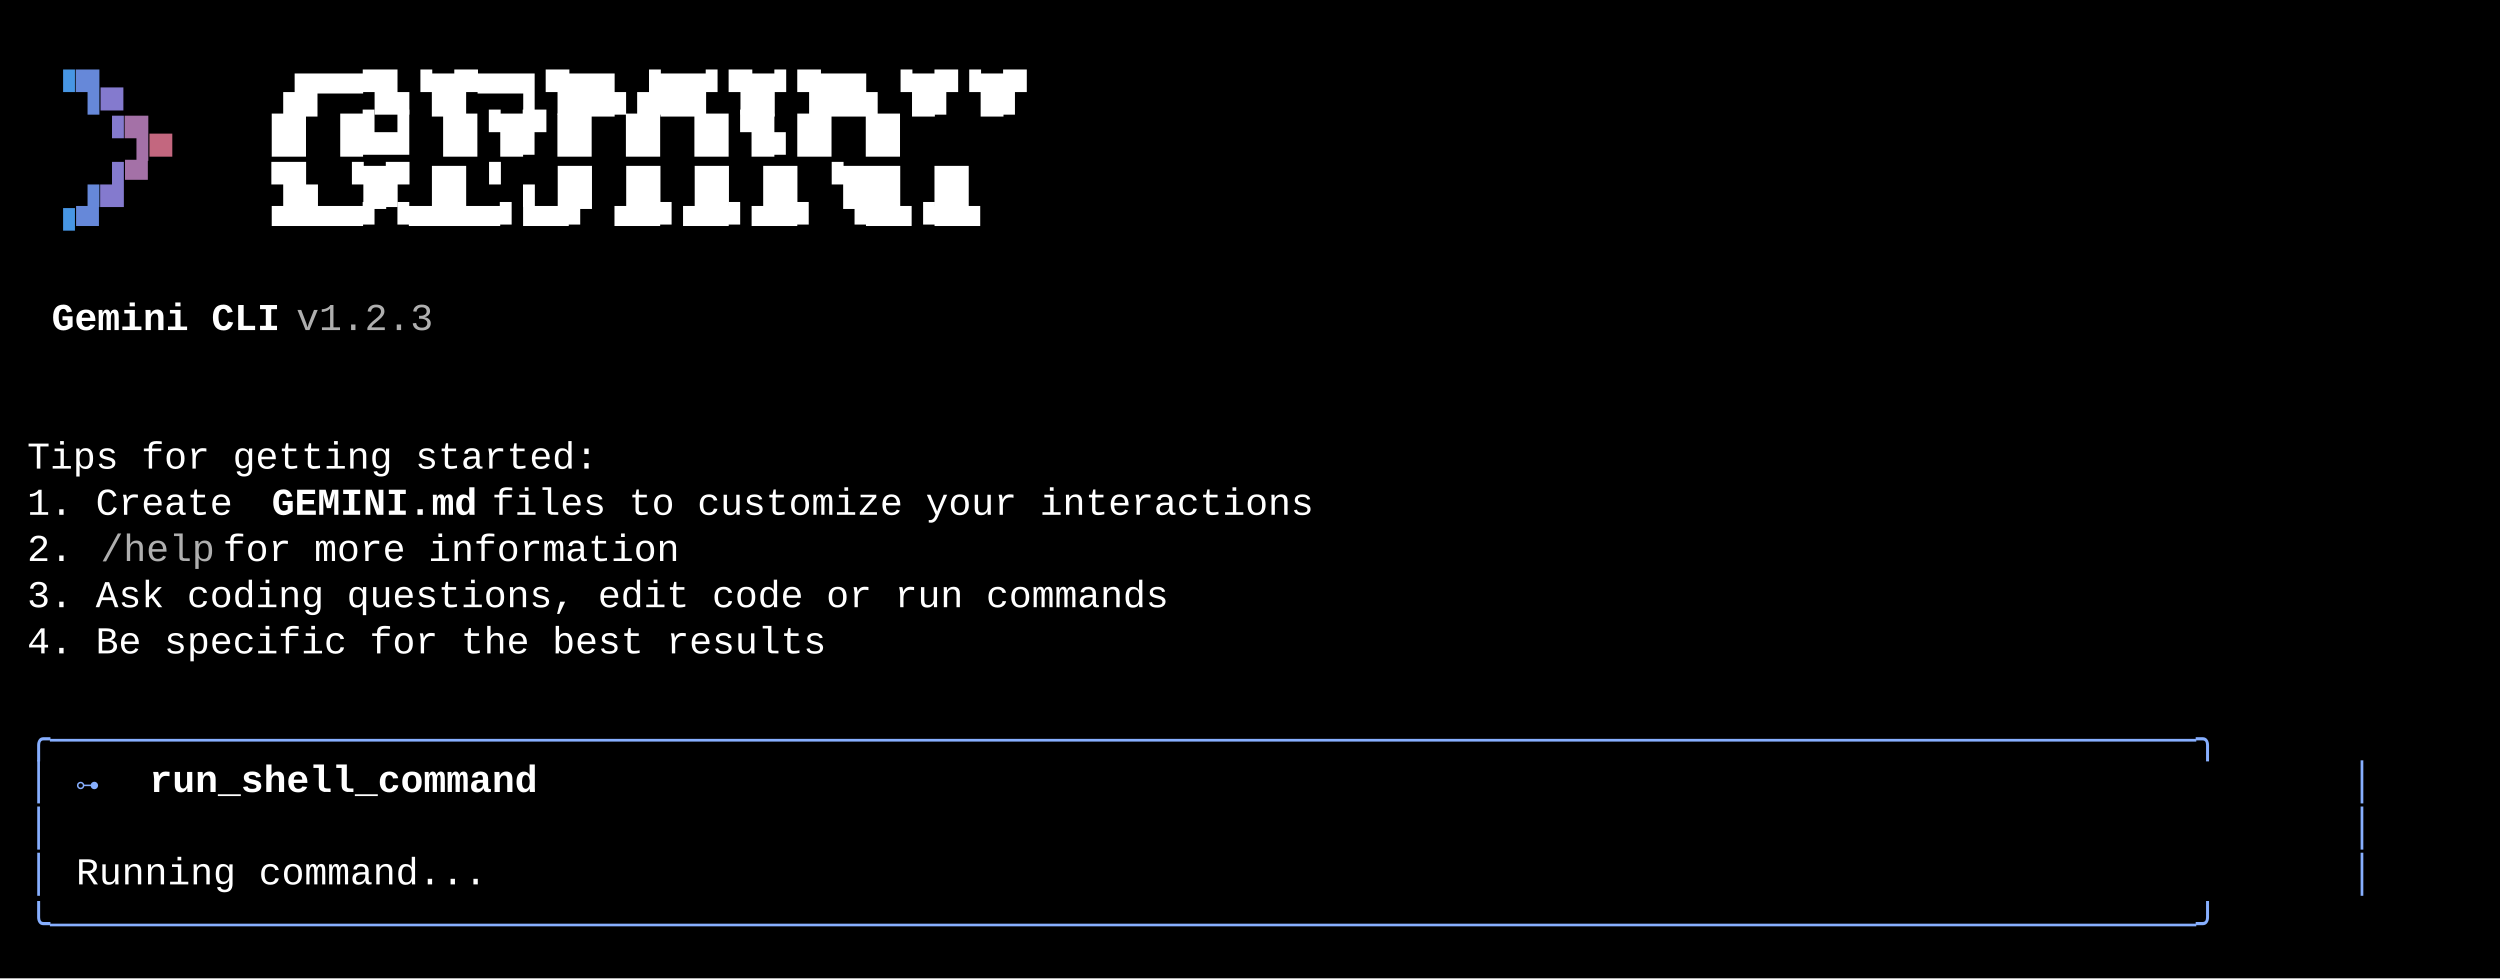
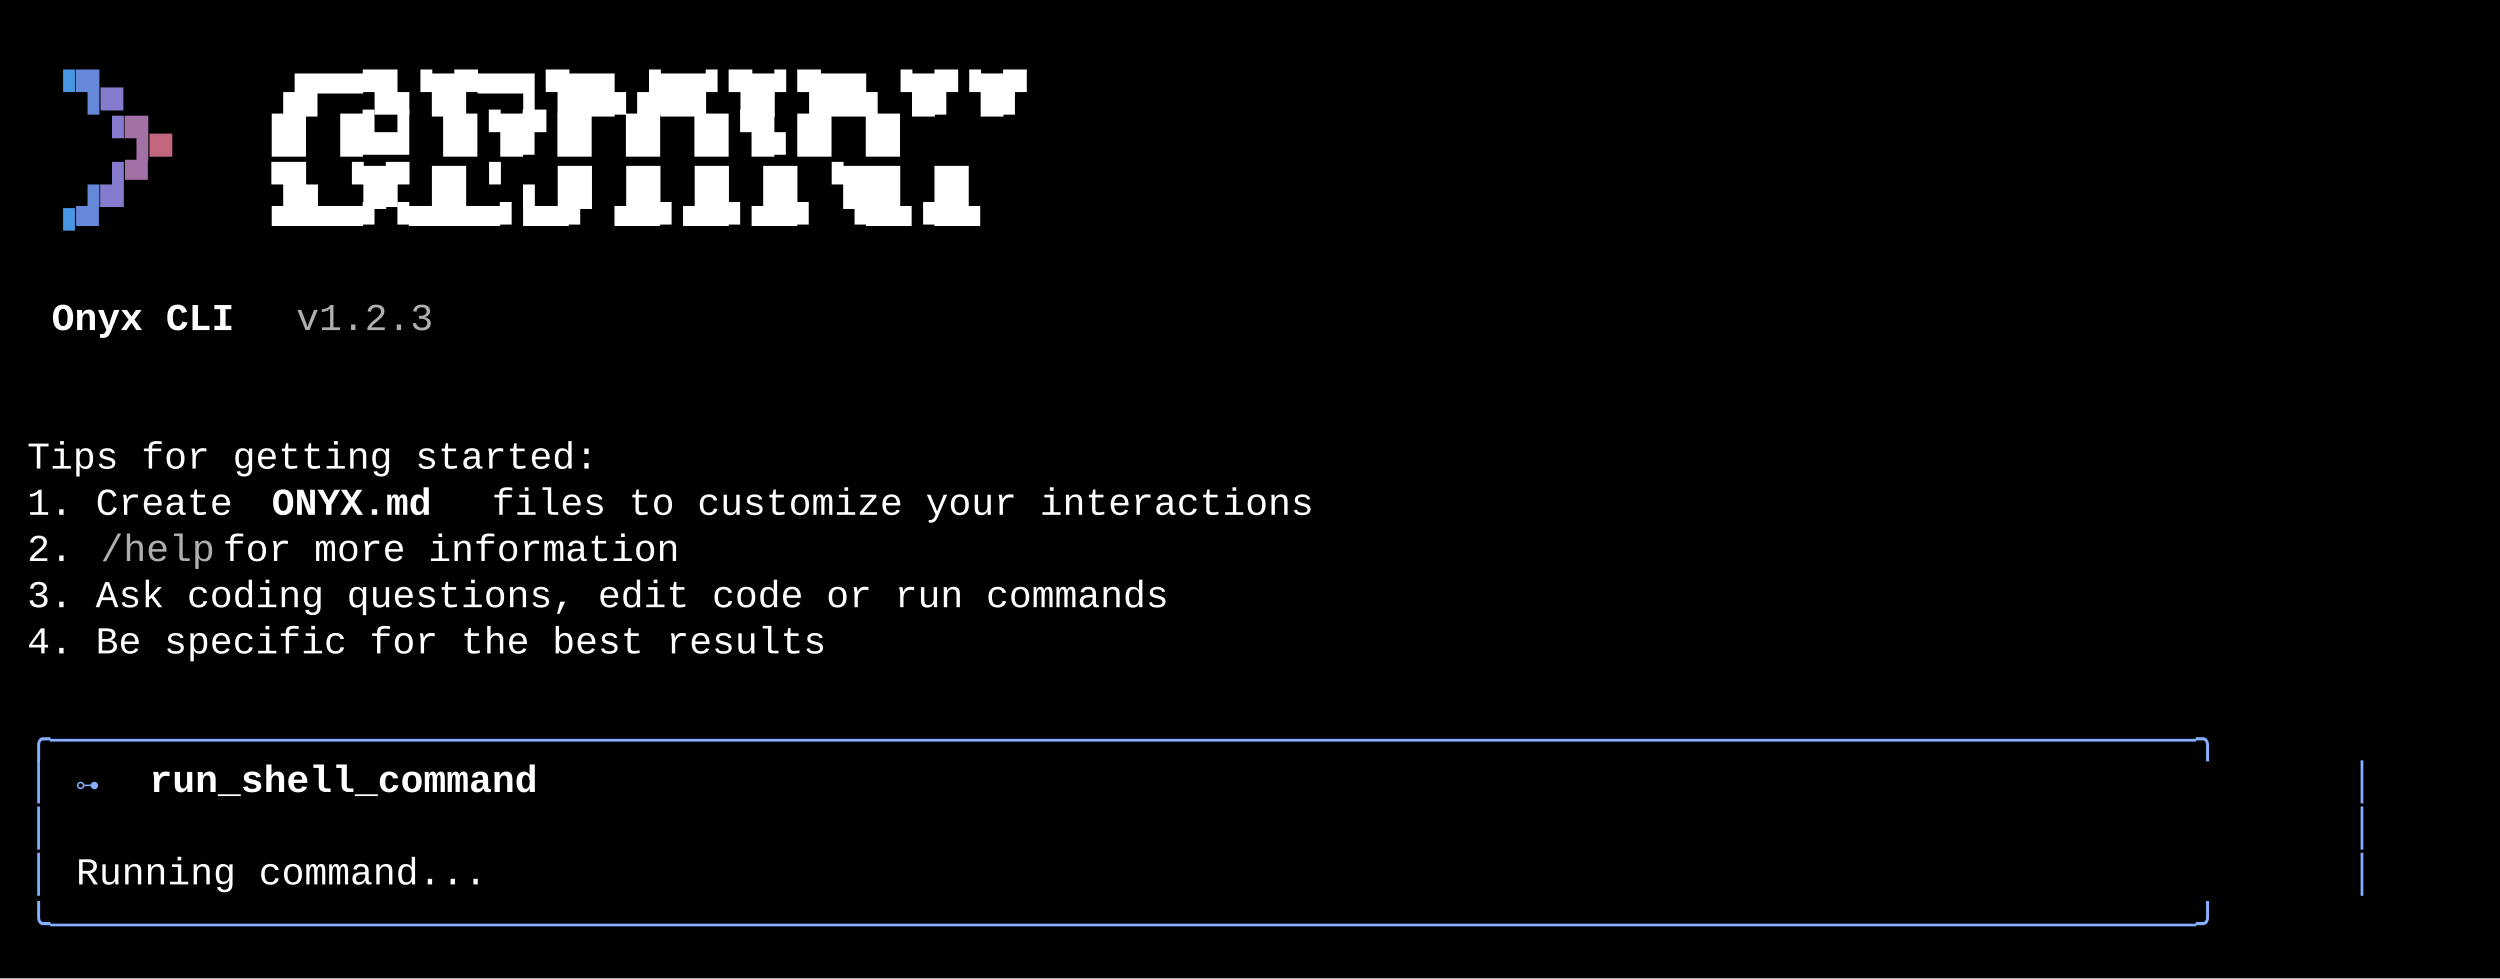
<svg xmlns="http://www.w3.org/2000/svg" width="920" height="360" viewBox="0 0 920 360">
  <style>
    text { font-family: Consolas, "Courier New", monospace; font-size: 14px; dominant-baseline: text-before-edge; white-space: pre; }
  </style>
  <rect width="920" height="360" fill="#000000" />
  <g transform="translate(10, 10)">
    <text x="9" y="19" fill="#4796e4" textLength="9" lengthAdjust="spacingAndGlyphs">▝</text>
    <text x="18" y="19" fill="#6688d9" textLength="9" lengthAdjust="spacingAndGlyphs">▜</text>
    <text x="27" y="19" fill="#847ace" textLength="9" lengthAdjust="spacingAndGlyphs">▄</text>
    <text x="90" y="19" fill="#ffffff" textLength="297" lengthAdjust="spacingAndGlyphs">▗█▀▀▜▙▝█▛▀▀▌▜██▖▟██▘▜█▘▜██▖▝█▛▝█▛</text>
    <text x="27" y="36" fill="#847ace" textLength="9" lengthAdjust="spacingAndGlyphs">▝</text>
    <text x="36" y="36" fill="#a471a7" textLength="9" lengthAdjust="spacingAndGlyphs">▜</text>
    <text x="45" y="36" fill="#c3677f" textLength="9" lengthAdjust="spacingAndGlyphs">▄</text>
    <text x="90" y="36" fill="#ffffff" textLength="297" lengthAdjust="spacingAndGlyphs">█▌     █▙▟  ▐█▝█▛▐█ ▐█ ▐█▝█▖█▌ █▌</text>
    <text x="18" y="53" fill="#6688d9" textLength="9" lengthAdjust="spacingAndGlyphs">▗</text>
    <text x="27" y="53" fill="#847ace" textLength="9" lengthAdjust="spacingAndGlyphs">▟</text>
    <text x="36" y="53" fill="#a471a7" textLength="9" lengthAdjust="spacingAndGlyphs">▀</text>
    <text x="90" y="53" fill="#ffffff" textLength="297" lengthAdjust="spacingAndGlyphs">▜▙ ▝█▛ █▌▝ ▖▐█   ▐█ ▐█ ▐█ ▝██▌ █▌</text>
    <text x="9" y="70" fill="#4796e4" textLength="9" lengthAdjust="spacingAndGlyphs">▝</text>
    <text x="18" y="70" fill="#6688d9" textLength="9" lengthAdjust="spacingAndGlyphs">▀</text>
    <text x="90" y="70" fill="#ffffff" textLength="297" lengthAdjust="spacingAndGlyphs"> ▀▀▀▀▘▝▀▀▀▀▘▀▀▘  ▀▀▘▀▀▘▀▀▘ ▝▀▀▝▀▀</text>
-     <text x="9" y="104" fill="#ffffff" textLength="90" lengthAdjust="spacingAndGlyphs" font-weight="bold">Gemini CLI</text>
+     <text x="9" y="104" fill="#ffffff" textLength="90" lengthAdjust="spacingAndGlyphs" font-weight="bold">Onyx CLI</text>
    <text x="99" y="104" fill="#afafaf" textLength="63" lengthAdjust="spacingAndGlyphs"> v1.2.3</text>
    <text x="0" y="155" fill="#ffffff" textLength="225" lengthAdjust="spacingAndGlyphs">Tips for getting started:</text>
    <text x="0" y="172" fill="#ffffff" textLength="90" lengthAdjust="spacingAndGlyphs">1. Create </text>
-     <text x="90" y="172" fill="#ffffff" textLength="81" lengthAdjust="spacingAndGlyphs" font-weight="bold">GEMINI.md</text>
+     <text x="90" y="172" fill="#ffffff" textLength="81" lengthAdjust="spacingAndGlyphs" font-weight="bold">ONYX.md</text>
    <text x="171" y="172" fill="#ffffff" textLength="333" lengthAdjust="spacingAndGlyphs"> files to customize your interactions</text>
    <text x="0" y="189" fill="#ffffff" textLength="27" lengthAdjust="spacingAndGlyphs">2. </text>
    <text x="27" y="189" fill="#afafaf" textLength="45" lengthAdjust="spacingAndGlyphs">/help</text>
    <text x="72" y="189" fill="#ffffff" textLength="189" lengthAdjust="spacingAndGlyphs"> for more information</text>
    <text x="0" y="206" fill="#ffffff" textLength="450" lengthAdjust="spacingAndGlyphs">3. Ask coding questions, edit code or run commands</text>
    <text x="0" y="223" fill="#ffffff" textLength="315" lengthAdjust="spacingAndGlyphs">4. Be specific for the best results</text>
    <text x="0" y="257" fill="#87afff" textLength="864" lengthAdjust="spacingAndGlyphs">╭──────────────────────────────────────────────────────────────────────────────────────────────╮</text>
    <text x="0" y="274" fill="#87afff" textLength="9" lengthAdjust="spacingAndGlyphs">│</text>
    <text x="18" y="274" fill="#87afff" textLength="9" lengthAdjust="spacingAndGlyphs">⊶</text>
    <text x="45" y="274" fill="#ffffff" textLength="153" lengthAdjust="spacingAndGlyphs" font-weight="bold">run_shell_command</text>
    <text x="855" y="274" fill="#87afff" textLength="9" lengthAdjust="spacingAndGlyphs">│</text>
    <text x="0" y="291" fill="#87afff" textLength="9" lengthAdjust="spacingAndGlyphs">│</text>
    <text x="855" y="291" fill="#87afff" textLength="9" lengthAdjust="spacingAndGlyphs">│</text>
    <text x="0" y="308" fill="#87afff" textLength="9" lengthAdjust="spacingAndGlyphs">│</text>
    <text x="18" y="308" fill="#ffffff" textLength="162" lengthAdjust="spacingAndGlyphs">Running command...</text>
    <text x="855" y="308" fill="#87afff" textLength="9" lengthAdjust="spacingAndGlyphs">│</text>
    <text x="0" y="325" fill="#87afff" textLength="864" lengthAdjust="spacingAndGlyphs">╰──────────────────────────────────────────────────────────────────────────────────────────────╯</text>
  </g>
</svg>
